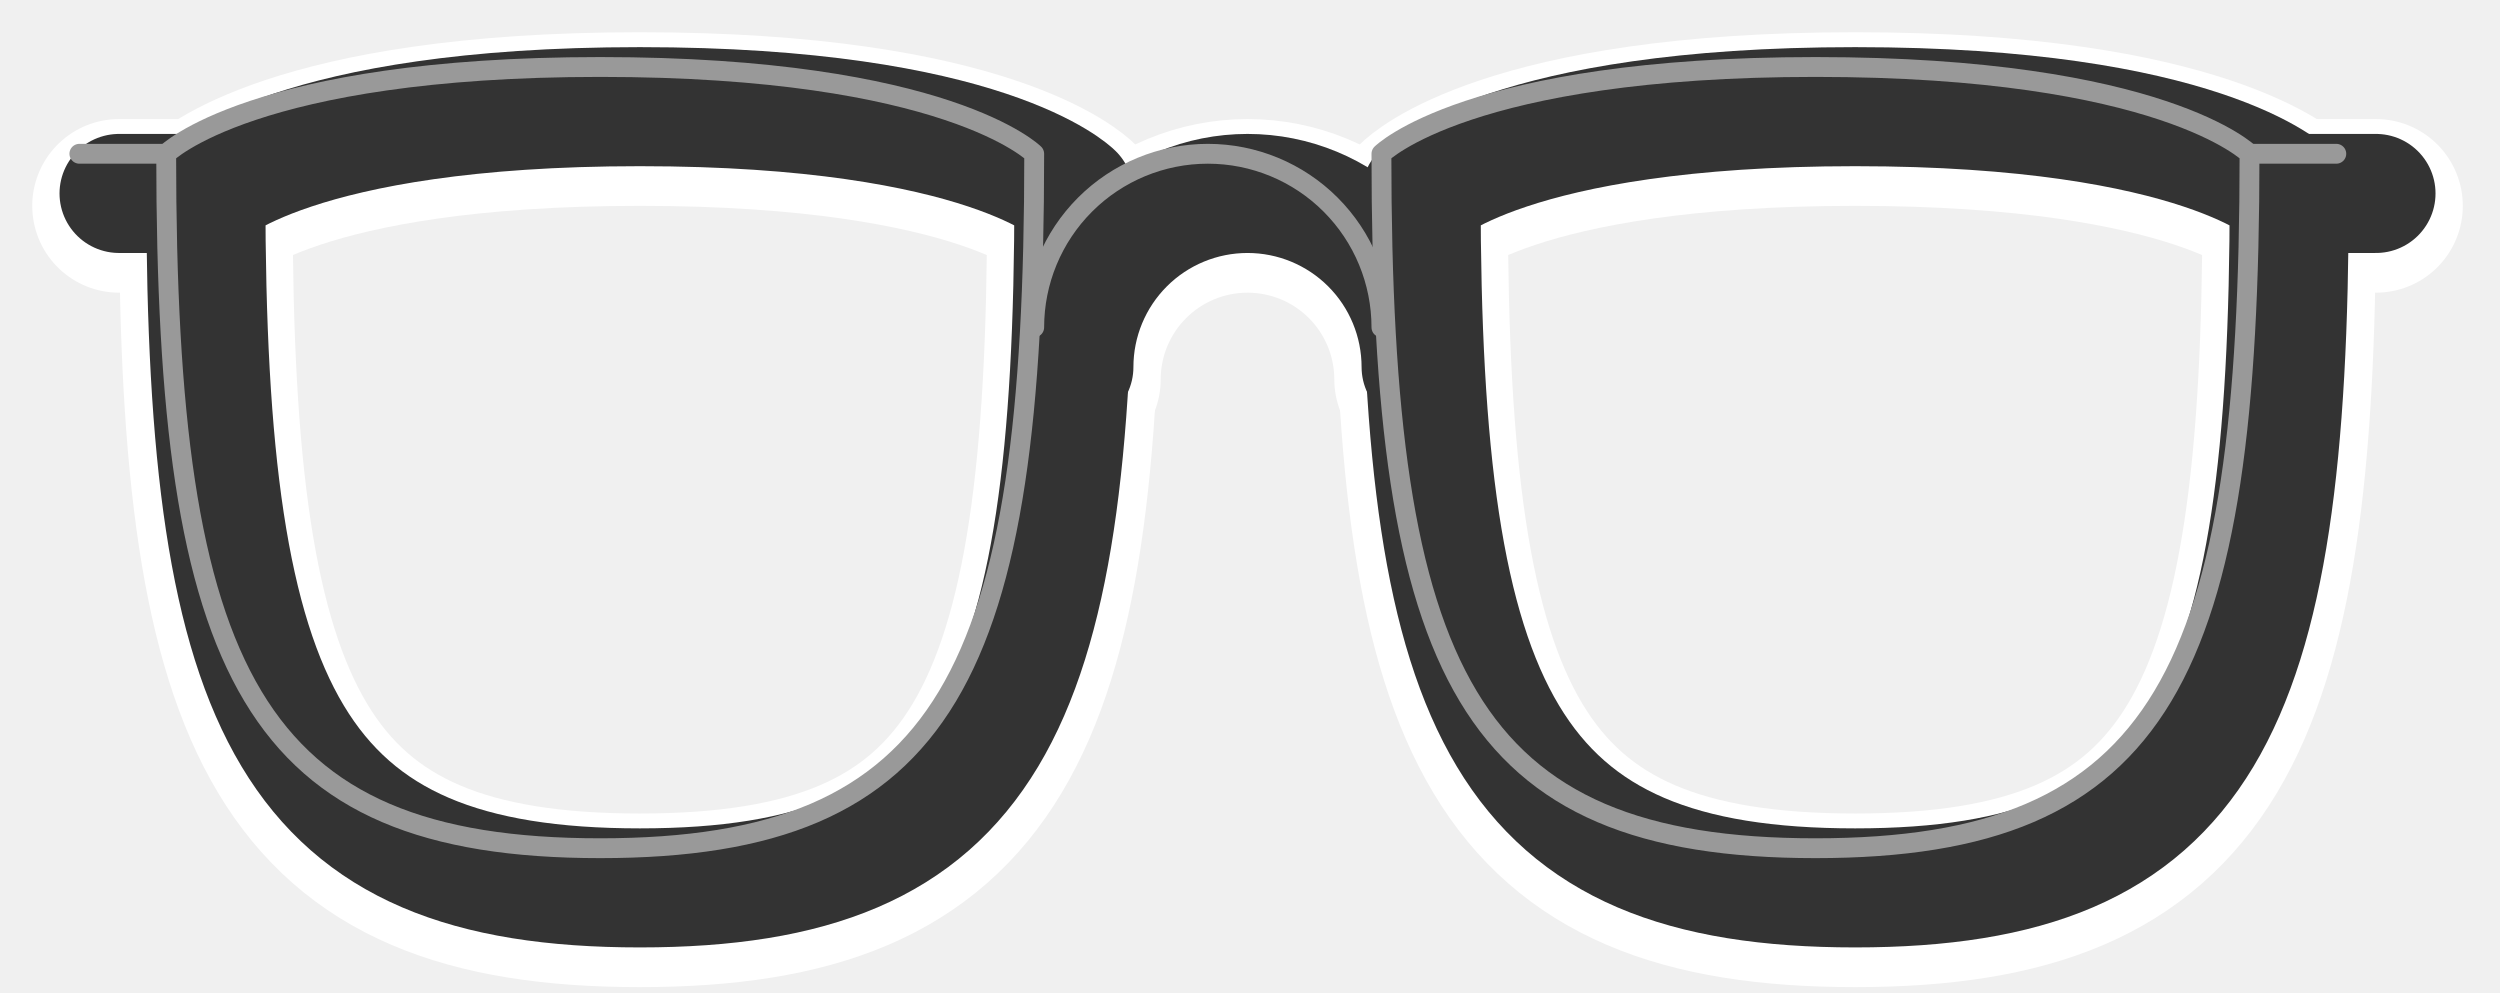
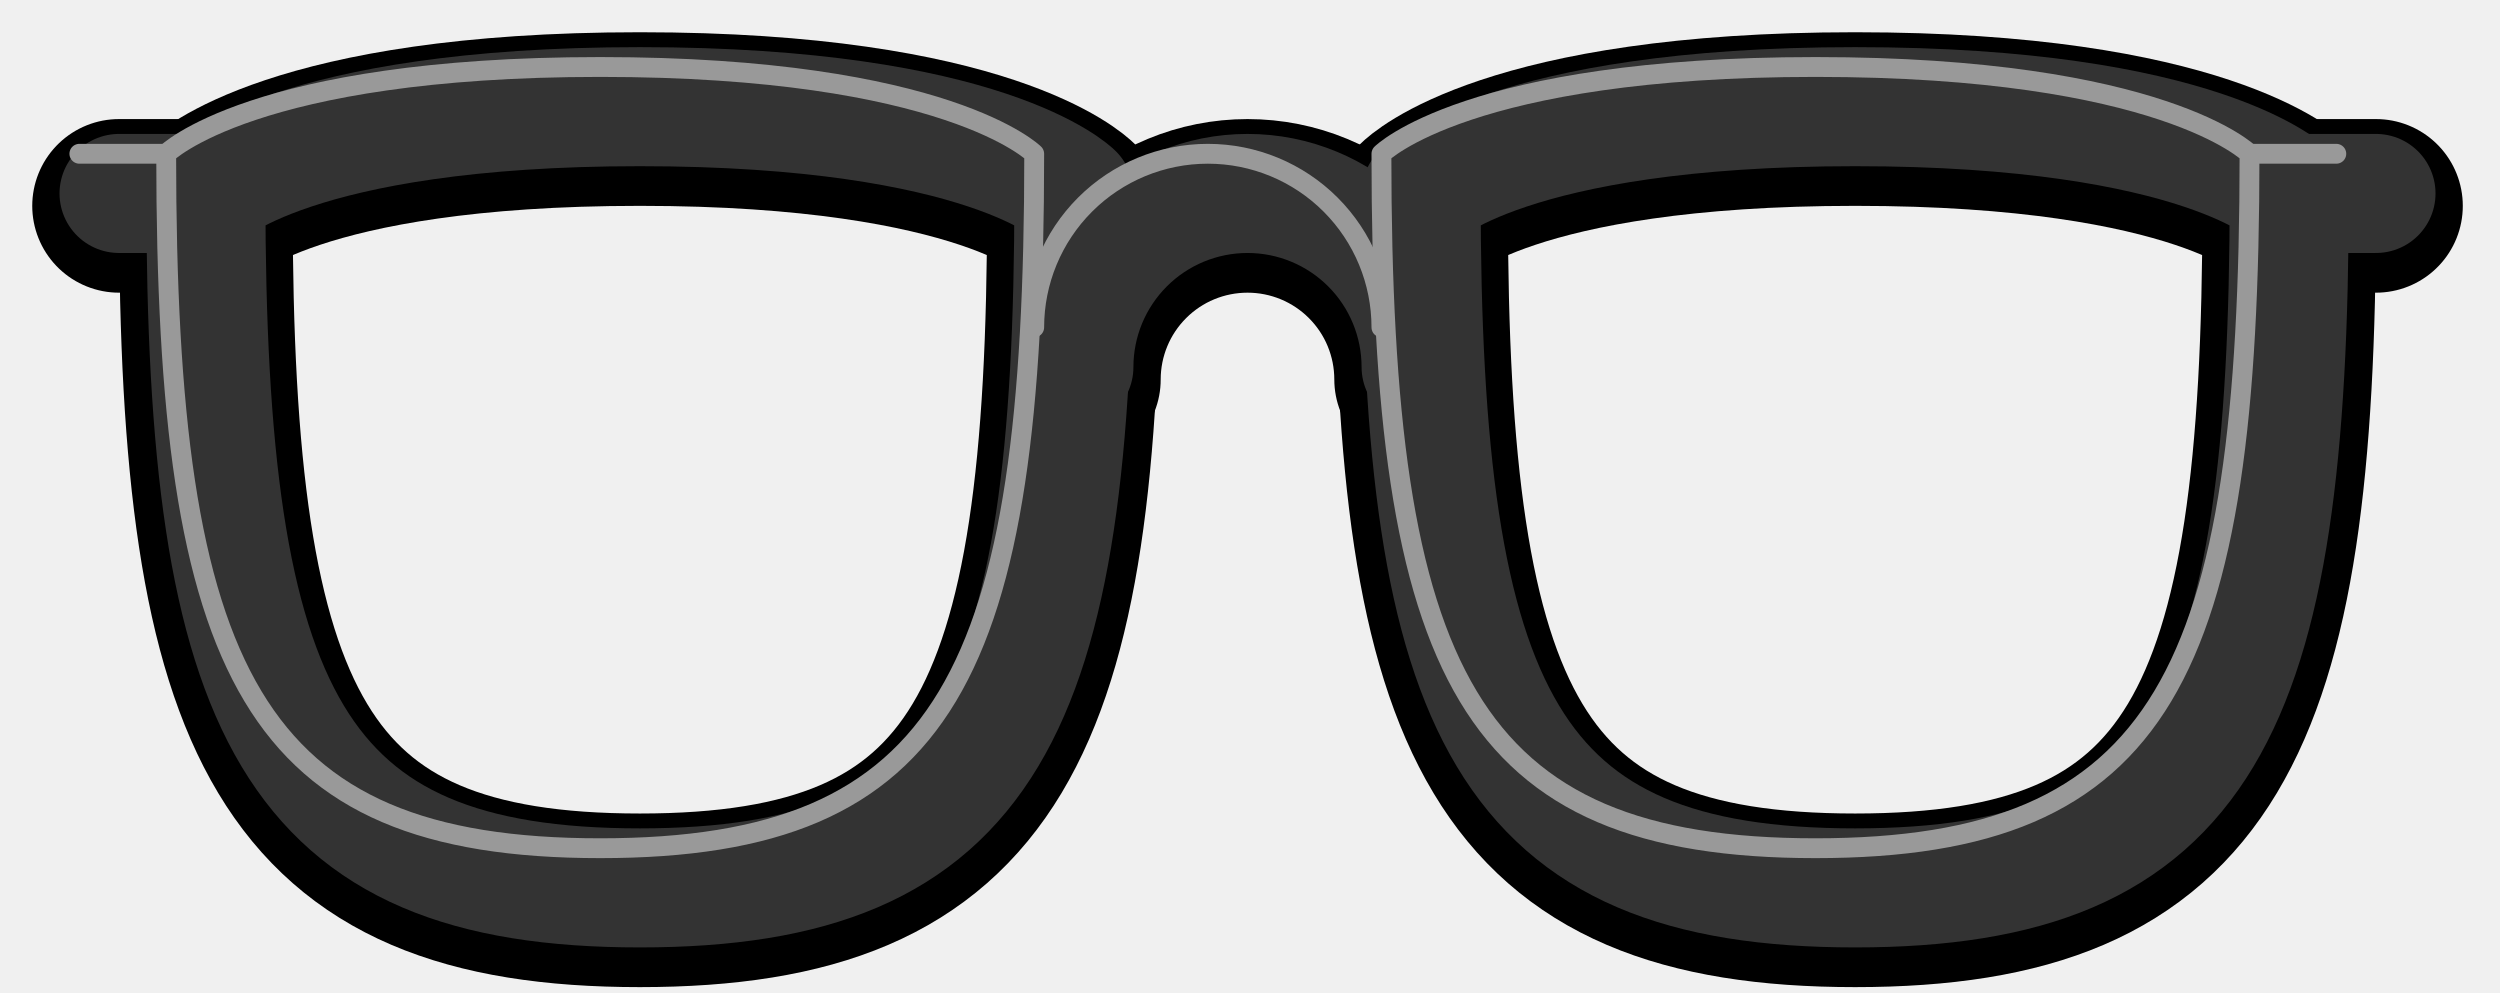
<svg xmlns="http://www.w3.org/2000/svg" width="63" height="25" viewBox="0 0 63 25" fill="none">
-   <path d="M27.062 9.562C27.062 8.402 27.523 7.289 28.344 6.469C29.164 5.648 30.277 5.188 31.438 5.188C32.598 5.188 33.711 5.648 34.531 6.469C35.352 7.289 35.812 8.402 35.812 9.562" stroke="white" stroke-width="4.375" stroke-linecap="round" stroke-linejoin="round" />
-   <path d="M57.688 5.188H59.875" stroke="white" stroke-width="4.375" stroke-linecap="round" stroke-linejoin="round" />
-   <path d="M5.188 5.188H3" stroke="white" stroke-width="4.375" stroke-linecap="round" stroke-linejoin="round" />
-   <path d="M5.188 5.188C5.188 18.312 7.375 22.688 16.125 22.688C24.875 22.688 27.062 18.312 27.062 5.188C27.062 5.188 24.875 3 16.125 3C7.375 3 5.188 5.188 5.188 5.188Z" stroke="white" stroke-width="4.375" stroke-linecap="round" stroke-linejoin="round" />
-   <path d="M57.688 5.188C57.688 18.312 55.5 22.688 46.75 22.688C38 22.688 35.812 18.312 35.812 5.188C35.812 5.188 38 3 46.75 3C55.5 3 57.688 5.188 57.688 5.188Z" stroke="white" stroke-width="4.375" stroke-linecap="round" stroke-linejoin="round" />
+   <path d="M27.062 9.562C27.062 8.402 27.523 7.289 28.344 6.469C29.164 5.648 30.277 5.188 31.438 5.188C32.598 5.188 33.711 5.648 34.531 6.469C35.352 7.289 35.812 8.402 35.812 9.562" stroke="black" stroke-width="4.375" stroke-linecap="round" stroke-linejoin="round" />
+   <path d="M57.688 5.188H59.875" stroke="black" stroke-width="4.375" stroke-linecap="round" stroke-linejoin="round" />
+   <path d="M5.188 5.188H3" stroke="black" stroke-width="4.375" stroke-linecap="round" stroke-linejoin="round" />
+   <path d="M5.188 5.188C5.188 18.312 7.375 22.688 16.125 22.688C24.875 22.688 27.062 18.312 27.062 5.188C27.062 5.188 24.875 3 16.125 3C7.375 3 5.188 5.188 5.188 5.188Z" stroke="black" stroke-width="4.375" stroke-linecap="round" stroke-linejoin="round" />
+   <path d="M57.688 5.188C57.688 18.312 55.5 22.688 46.75 22.688C38 22.688 35.812 18.312 35.812 5.188C35.812 5.188 38 3 46.75 3C55.5 3 57.688 5.188 57.688 5.188Z" stroke="black" stroke-width="4.375" stroke-linecap="round" stroke-linejoin="round" />
  <path d="M27.062 9.25C27.062 8.09 27.523 6.977 28.344 6.156C29.164 5.336 30.277 4.875 31.438 4.875C32.598 4.875 33.711 5.336 34.531 6.156C35.352 6.977 35.812 8.09 35.812 9.25" stroke="#333333" stroke-width="3" stroke-linecap="round" stroke-linejoin="round" />
  <path d="M57.688 4.875H59.875" stroke="#333333" stroke-width="3" stroke-linecap="round" stroke-linejoin="round" />
  <path d="M5.188 4.875H3" stroke="#333333" stroke-width="3" stroke-linecap="round" stroke-linejoin="round" />
  <path d="M5.188 4.875C5.188 18 7.375 22.375 16.125 22.375C24.875 22.375 27.062 18 27.062 4.875C27.062 4.875 24.875 2.688 16.125 2.688C7.375 2.688 5.188 4.875 5.188 4.875Z" stroke="#333333" stroke-width="3" stroke-linecap="round" stroke-linejoin="round" />
  <path d="M57.688 4.875C57.688 18 55.5 22.375 46.75 22.375C38 22.375 35.812 18 35.812 4.875C35.812 4.875 38 2.688 46.75 2.688C55.5 2.688 57.688 4.875 57.688 4.875Z" stroke="#333333" stroke-width="3" stroke-linecap="round" stroke-linejoin="round" />
  <path d="M26.062 8.25C26.062 7.09 26.523 5.977 27.344 5.156C28.164 4.336 29.277 3.875 30.438 3.875C31.598 3.875 32.711 4.336 33.531 5.156C34.352 5.977 34.812 7.09 34.812 8.25" stroke="#999999" stroke-width="0.5" stroke-linecap="round" stroke-linejoin="round" />
  <path d="M56.688 3.875H58.875" stroke="#999999" stroke-width="0.5" stroke-linecap="round" stroke-linejoin="round" />
  <path d="M4.188 3.875H2" stroke="#999999" stroke-width="0.5" stroke-linecap="round" stroke-linejoin="round" />
  <path d="M4.188 3.875C4.188 17 6.375 21.375 15.125 21.375C23.875 21.375 26.062 17 26.062 3.875C26.062 3.875 23.875 1.688 15.125 1.688C6.375 1.688 4.188 3.875 4.188 3.875Z" stroke="#999999" stroke-width="0.5" stroke-linecap="round" stroke-linejoin="round" />
  <path d="M56.688 3.875C56.688 17 54.5 21.375 45.75 21.375C37 21.375 34.812 17 34.812 3.875C34.812 3.875 37 1.688 45.75 1.688C54.5 1.688 56.688 3.875 56.688 3.875Z" stroke="#999999" stroke-width="0.5" stroke-linecap="round" stroke-linejoin="round" />
</svg>
